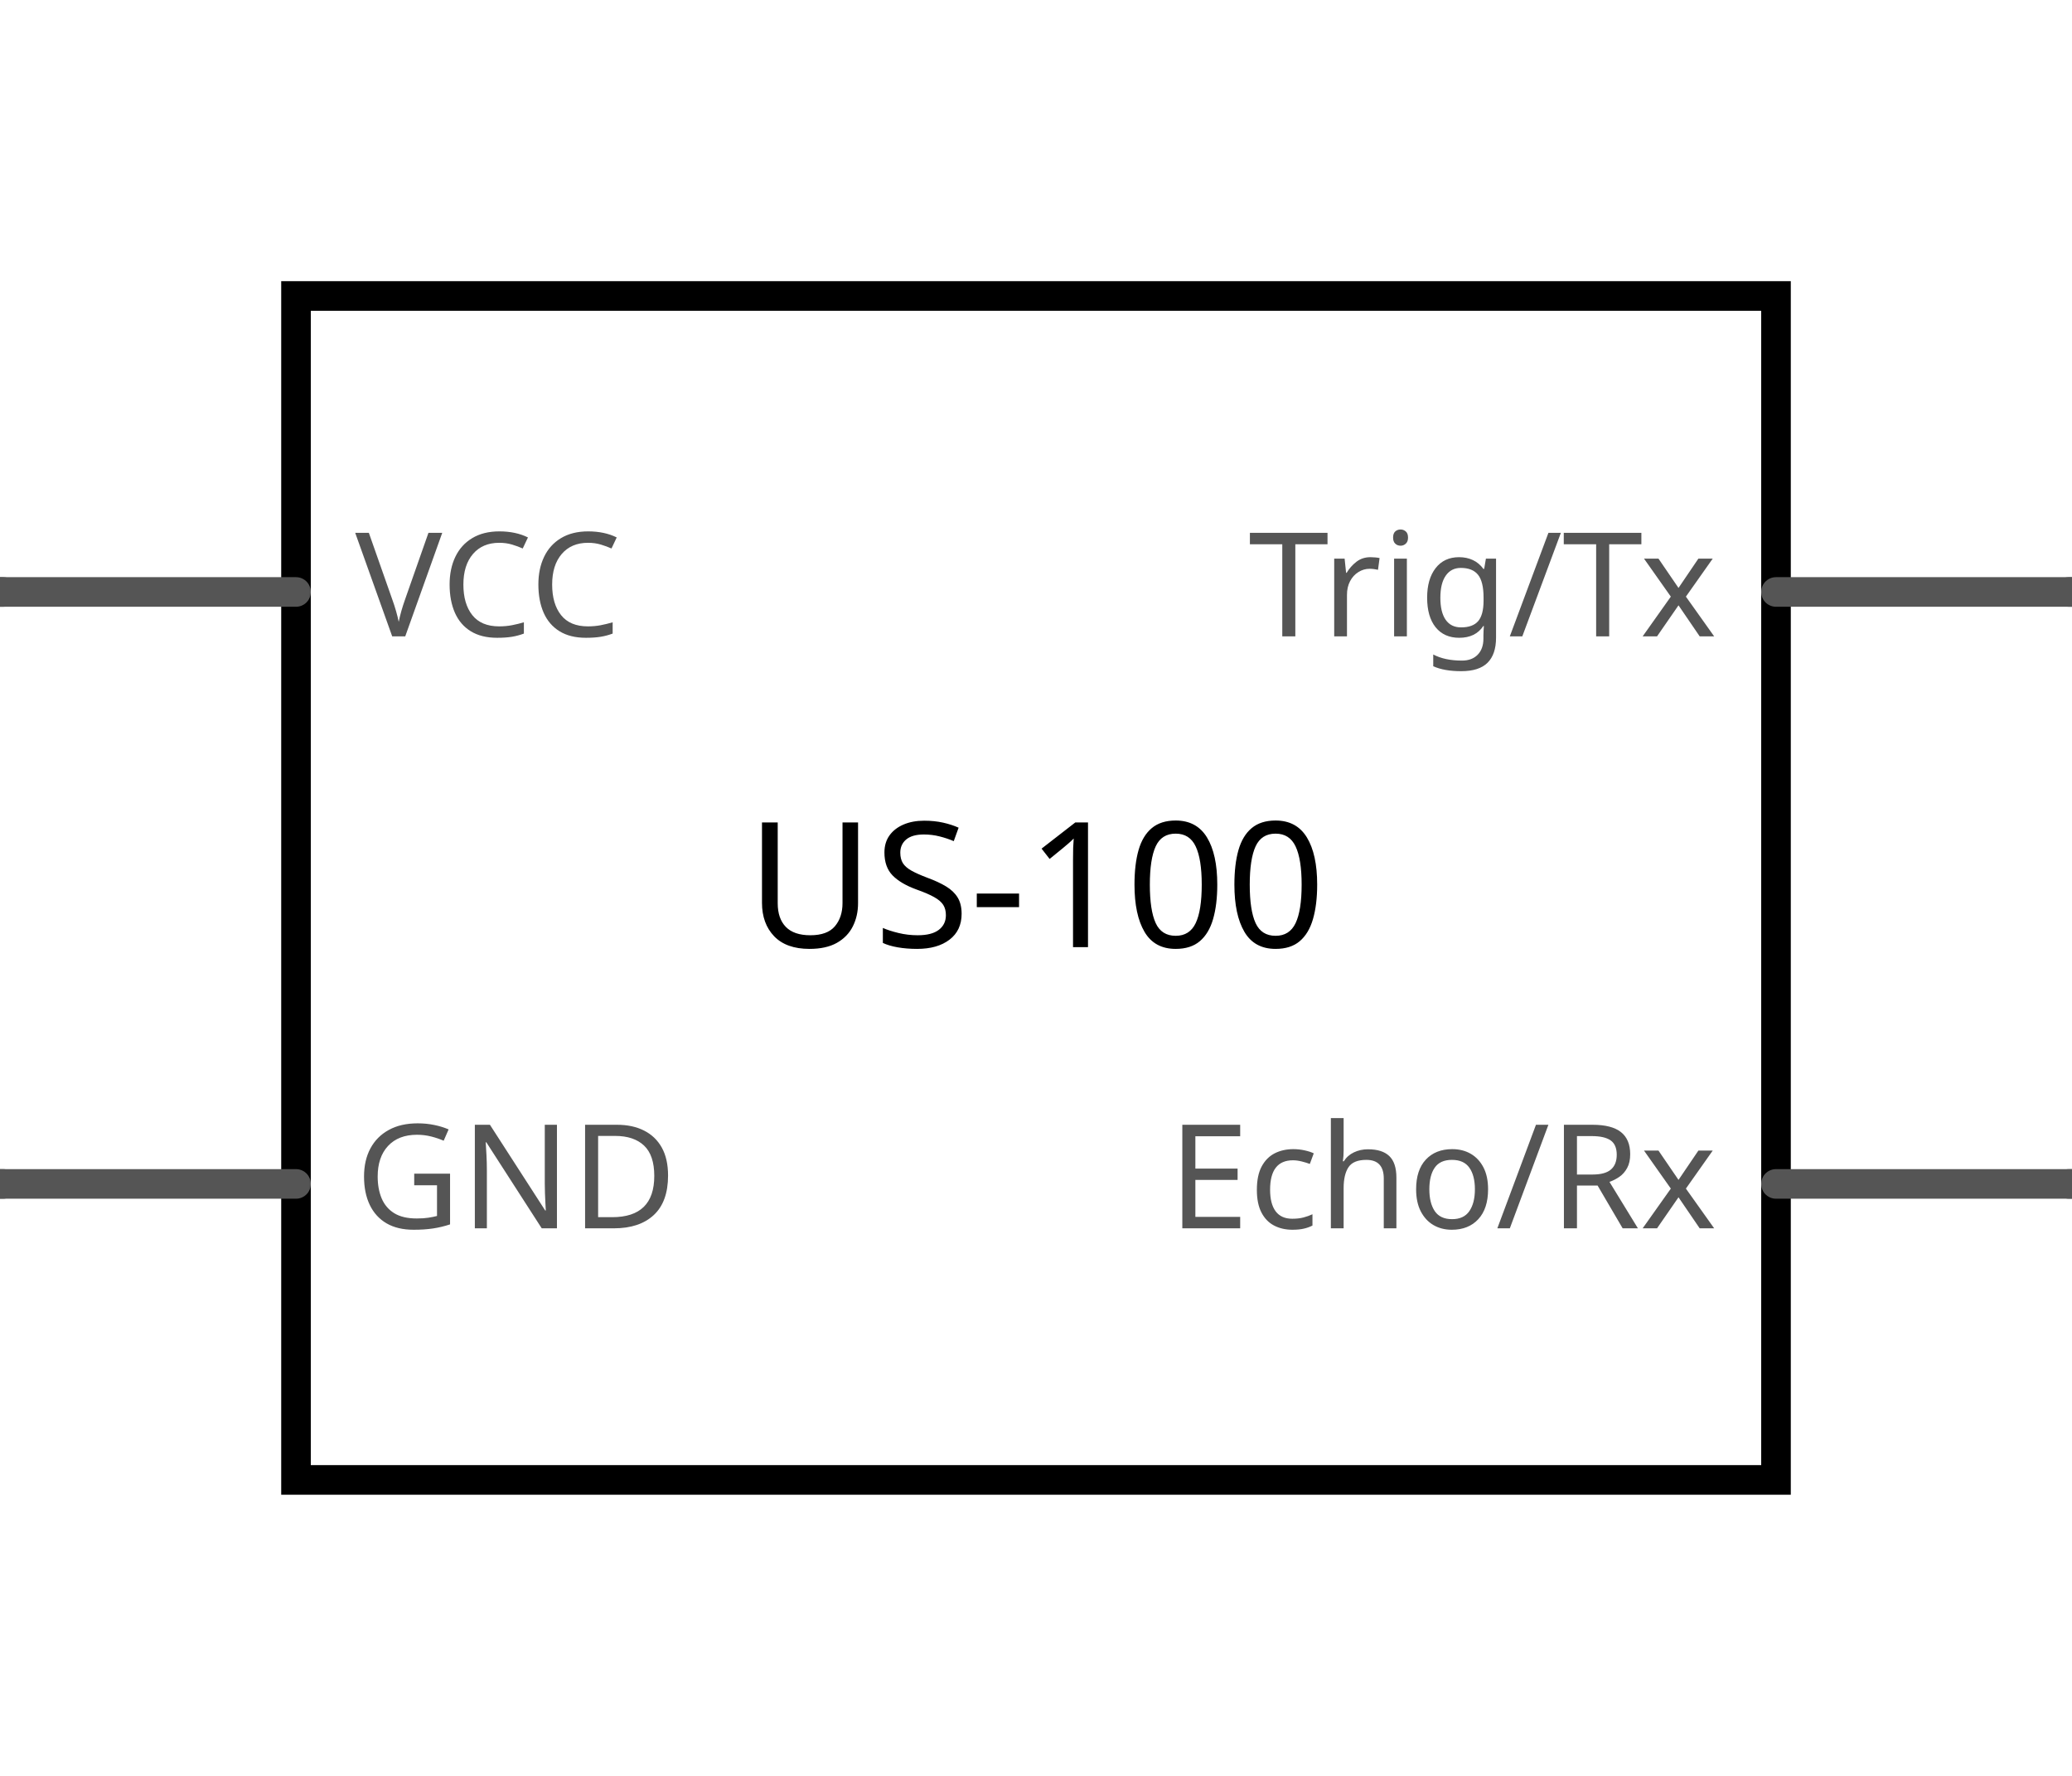
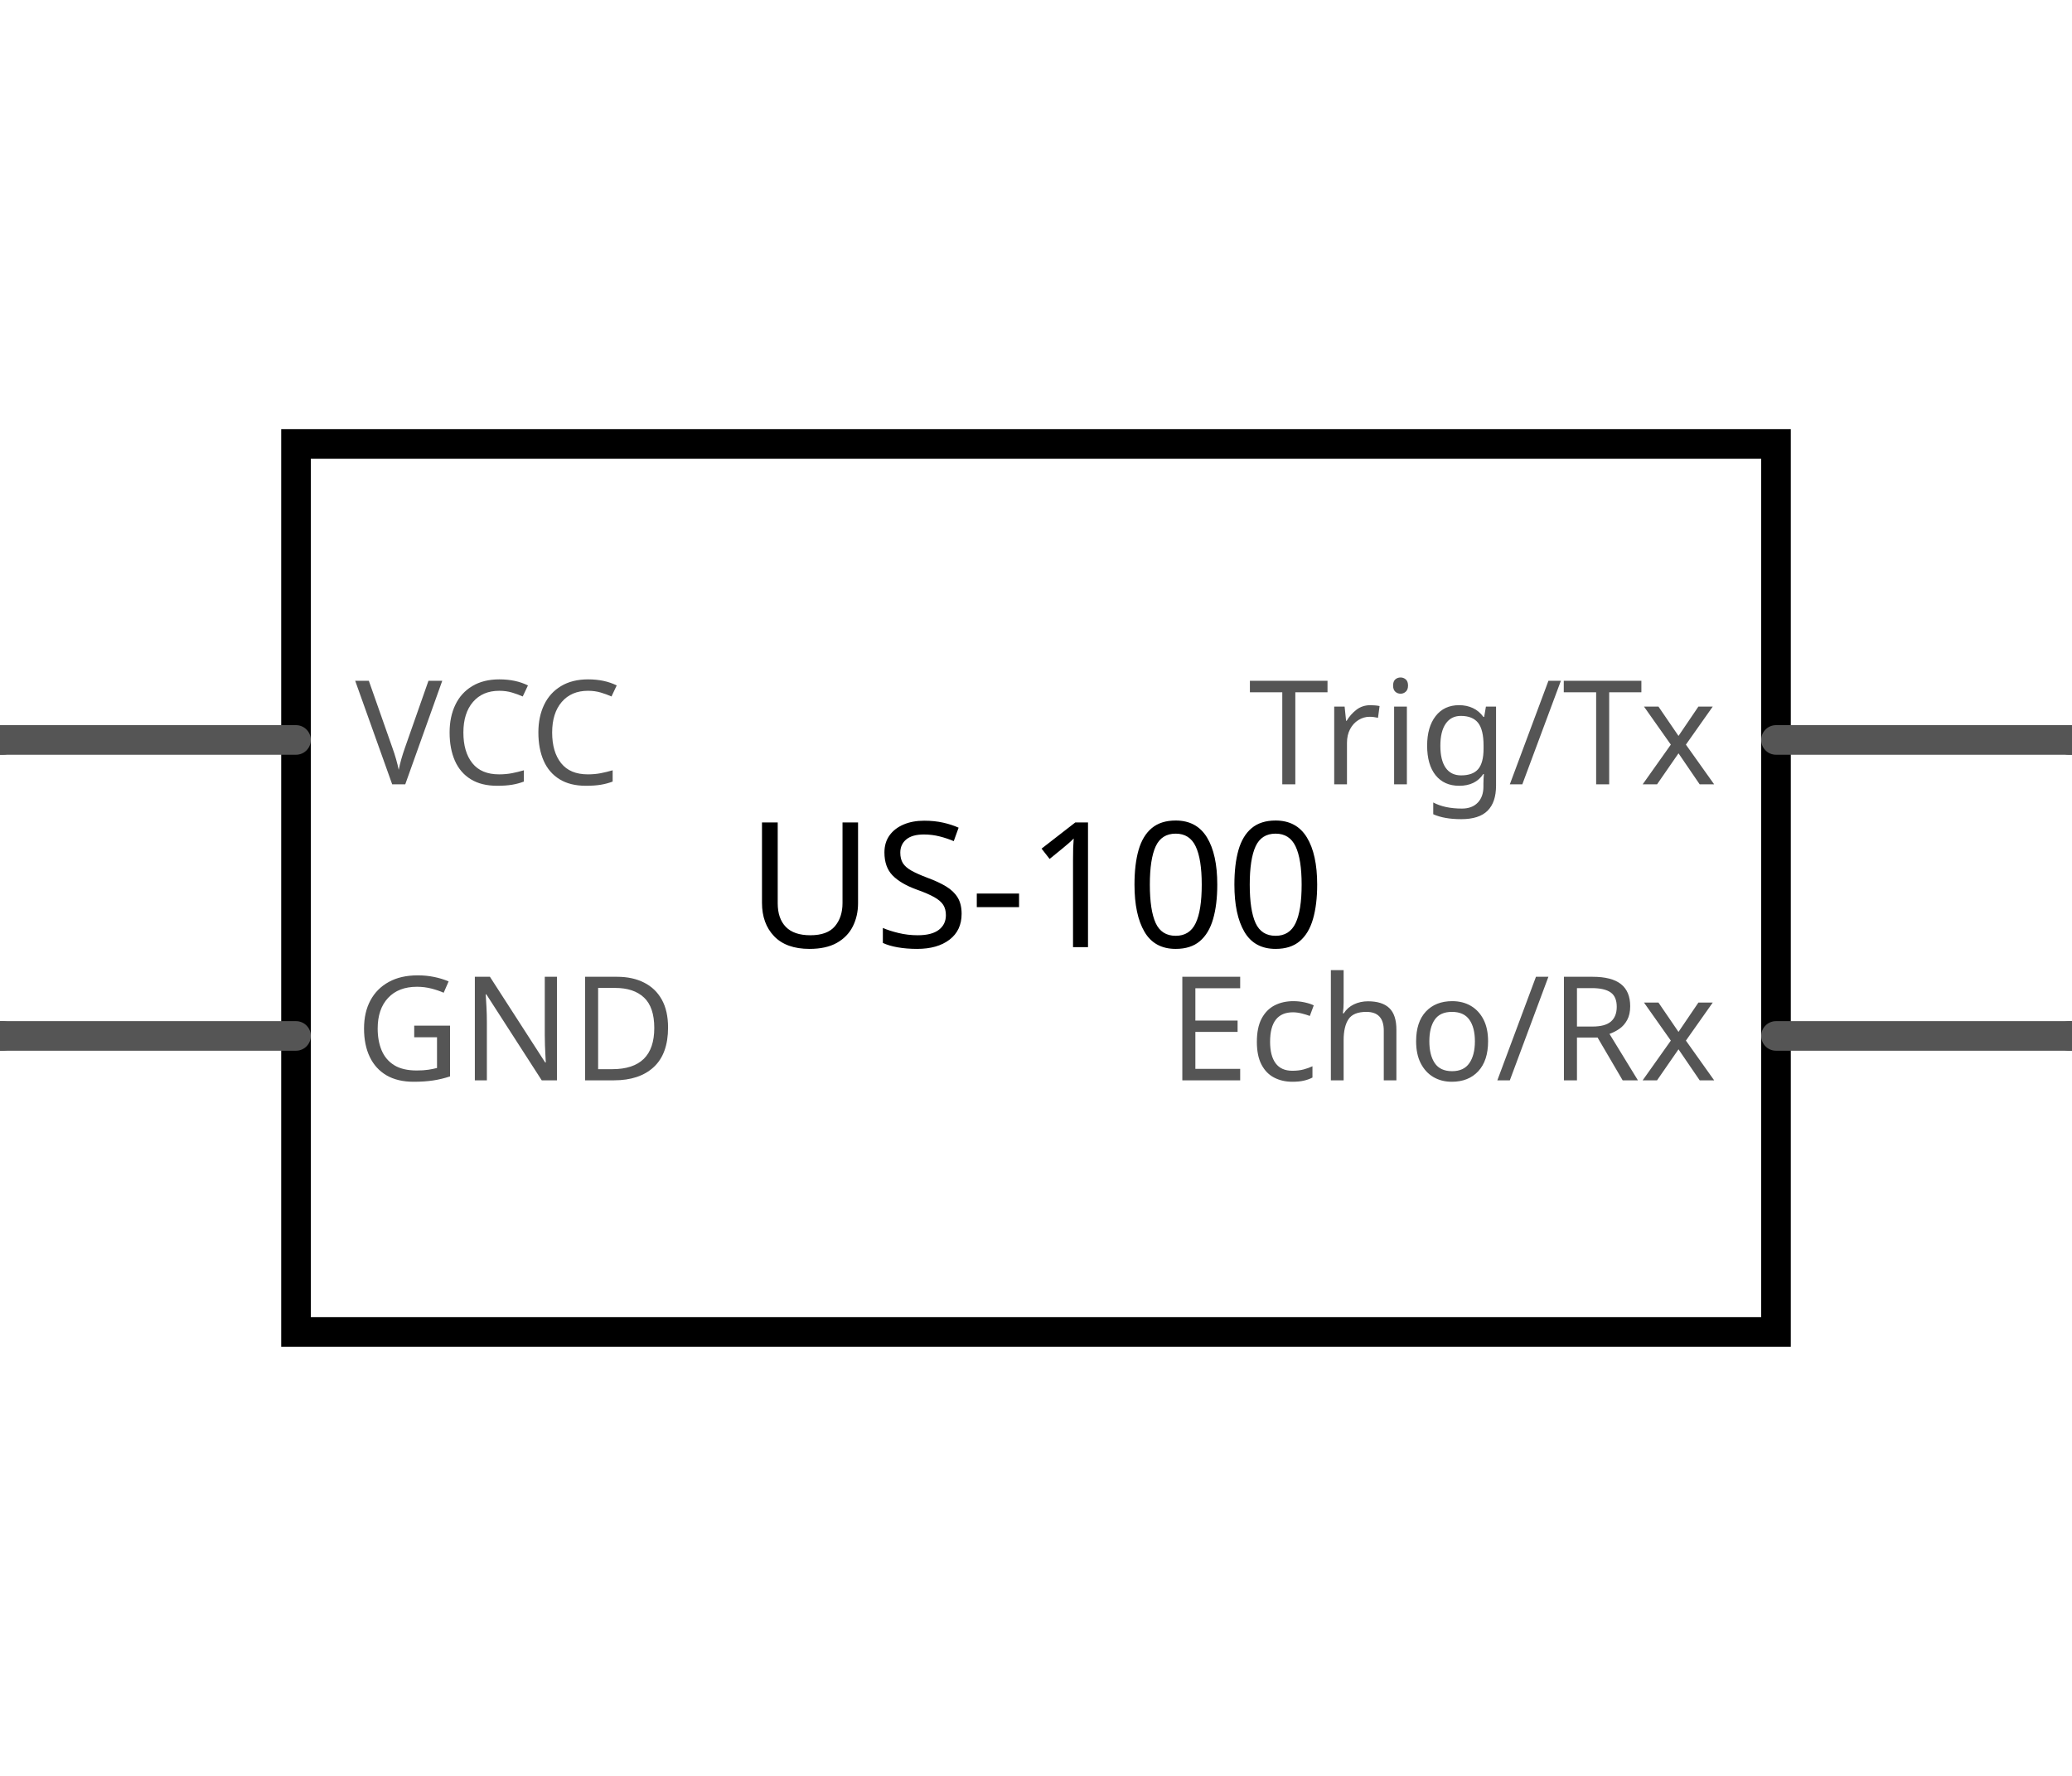
- <svg xmlns="http://www.w3.org/2000/svg" version="1.2" baseProfile="tiny" width="0.7in" height="0.6in" viewBox="0 0 700 600">
+ <svg xmlns="http://www.w3.org/2000/svg" version="1.2" baseProfile="tiny" width="0.7in" height="0.6in" viewBox="0 0 700 500">
  <g id="schematic" fill="none" stroke="none" stroke-width="10" stroke-linecap="round" font-family="DroidSans">
-     <rect x="100" y="100" width="500" height="400" stroke="#000" />
-     <text x="350" y="320" font-size="59" fill="#000" text-anchor="middle">
+     <rect x="100" y="100" width="500" height="300" stroke="#000" />
+     <text x="350" y="270" font-size="59" fill="#000" text-anchor="middle">
      US-100
    </text>
    <g transform="translate(0,200)">
      <path d="m0,0 h1" id="connector0terminal" stroke="#555" />
      <path d="m0,0 h100" id="connector0pin" stroke="#555" />
      <text x="120" y="15" font-size="49" fill="#555">VCC</text>
    </g>
    <g transform="translate(700,200)" text-anchor="end">
      <path d="m0,0 h-1" id="connector1terminal" stroke="#555" />
      <path d="m0,0 h-100" id="connector1pin" stroke="#555" />
      <text x="-120" y="15" font-size="49" fill="#555">Trig/Tx</text>
    </g>
-     <g transform="translate(700,400)" text-anchor="end">
+     <g transform="translate(700,300)" text-anchor="end">
      <path d="m0,0 h-1" id="connector2terminal" stroke="#555" />
      <path d="m0,0 h-100" id="connector2pin" stroke="#555" />
      <text x="-120" y="15" font-size="49" fill="#555">Echo/Rx</text>
    </g>
-     <g transform="translate(0,400)">
+     <g transform="translate(0,300)">
      <path d="m0,0 h1" id="connector3terminal" stroke="#555" />
      <path d="m0,0 h100" id="connector3pin" stroke="#555" />
      <text x="120" y="15" font-size="49" fill="#555">GND</text>
    </g>
    <rect id="connector4pin" fill="none" stroke="none" />
  </g>
</svg>
